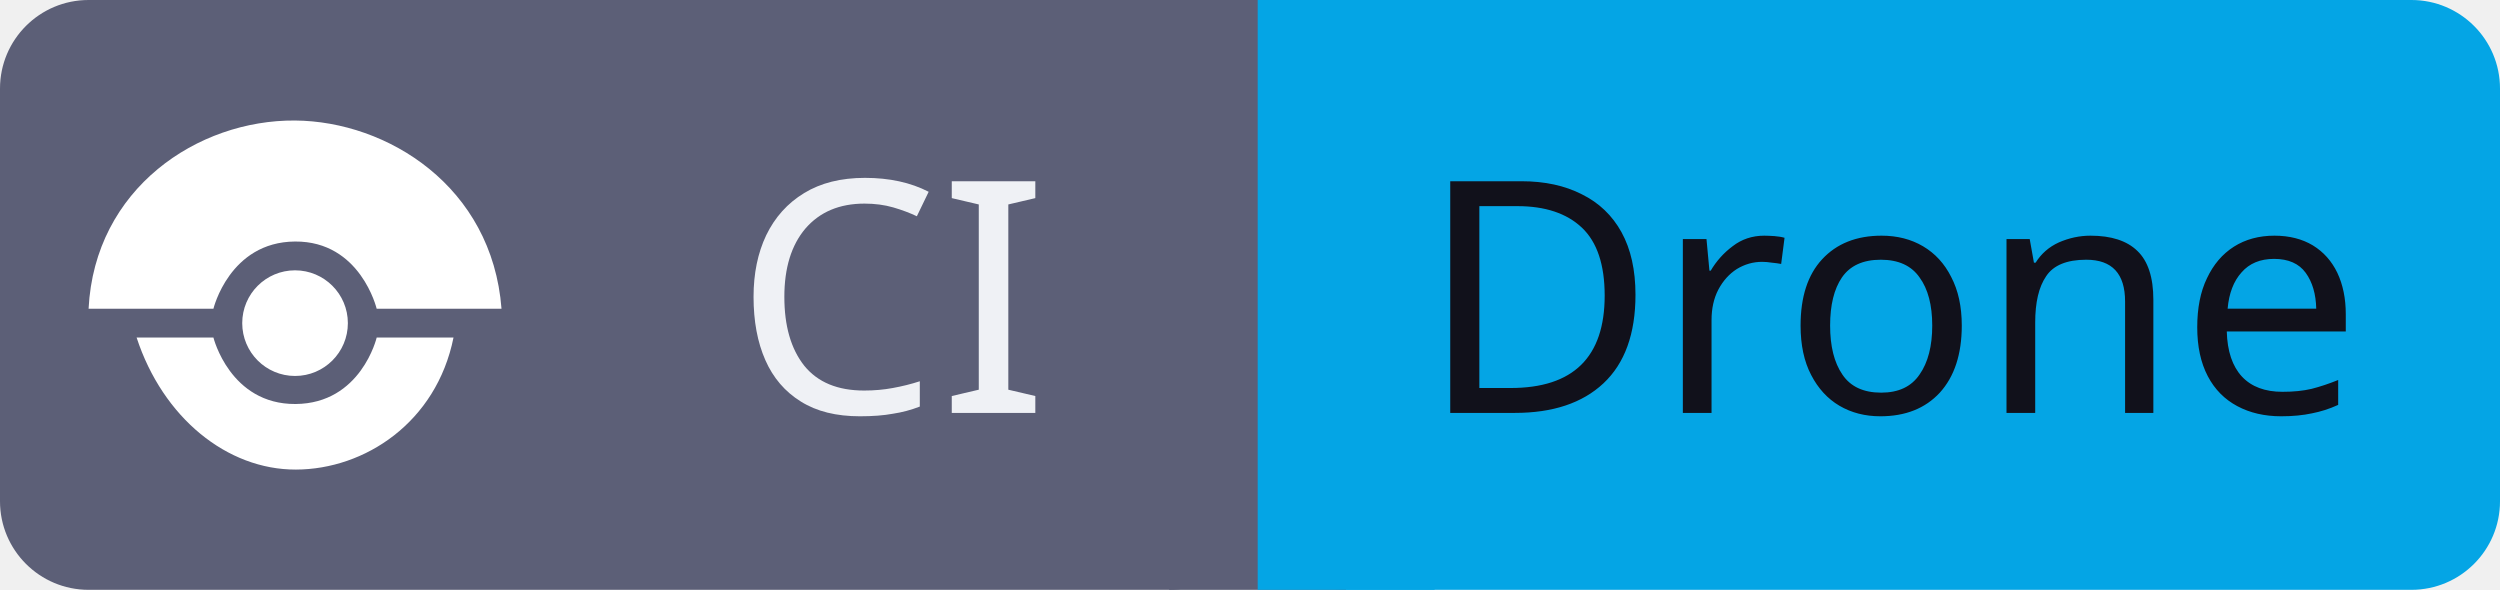
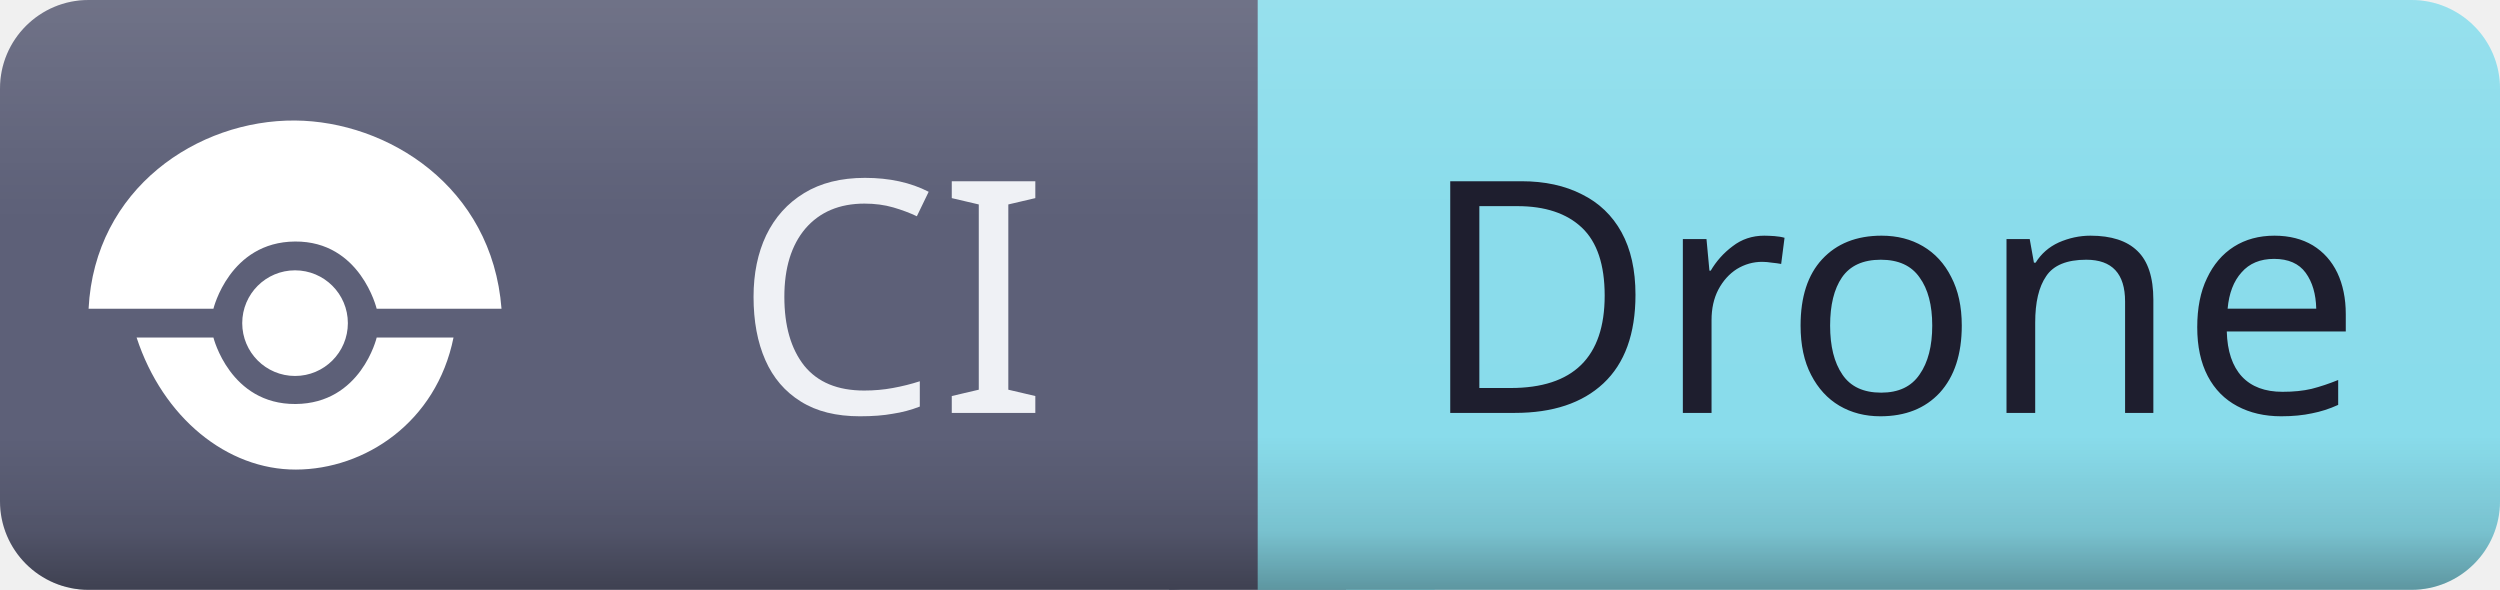
<svg xmlns="http://www.w3.org/2000/svg" id="ci-drone" width="92.57" height="21.84" viewBox="0 0 92.57 21.84">
+   <defs>
+     <clipPath id="ggg-ci-drone-clip">
+       <rect x="0" y="0" width="92.57" height="21.84" rx="3.28" ry="3.28" />
+     </clipPath>
+     <linearGradient id="ggg-ci-drone-shade" x1="0%" y1="0%" x2="0%" y2="100%">
+       <stop offset="0%" stop-color="#000000" stop-opacity="0" />
+       <stop offset="74%" stop-color="#000000" stop-opacity="0" />
+       <stop offset="90%" stop-color="#000000" stop-opacity="0.12" />
+       <stop offset="100%" stop-color="#000000" stop-opacity="0.32" />
+     </linearGradient>
+     <linearGradient id="ggg-ci-drone-highlight" x1="0%" y1="0%" x2="0%" y2="100%">
+       <stop offset="0%" stop-color="#ffffff" stop-opacity="0.12" />
+       <stop offset="35%" stop-color="#ffffff" stop-opacity="0.01" />
+       <stop offset="100%" stop-color="#ffffff" stop-opacity="0" />
+     </linearGradient>
+   </defs>
  <g shape-rendering="geometricPrecision">
    <rect x="0" width="46.57" height="21.84" fill="#5c5f77" rx="3.28" ry="3.28" />
-     <rect x="46.57" width="46" height="21.84" fill="#04a5e5" rx="3.28" ry="3.28" />
+     <rect x="46.57" width="46" height="21.84" fill="#89dceb" rx="3.28" ry="3.28" />
    <rect x="43.29" width="6.55" height="21.84" fill="#5c5f77" rx="0" ry="0" />
-     <rect x="46.57" width="6.55" height="21.84" fill="#04a5e5" rx="0" ry="0" />
+     <rect x="46.57" width="6.55" height="21.84" fill="#89dceb" rx="0" ry="0" />
+   </g>
+   <g clip-path="url(#ggg-ci-drone-clip)">
+     <rect x="0" y="0" width="92.57" height="21.84" rx="3.28" ry="3.28" fill="url(#ggg-ci-drone-shade)" />
+     <rect x="0" y="0" width="92.57" height="21.84" rx="3.28" ry="3.28" fill="url(#ggg-ci-drone-highlight)" />
  </g>
  <g text-anchor="middle" shape-rendering="geometricPrecision">
    <text fill="#eff1f5" font-size="12.01" font-family="sans-serif" style="font-weight: 500" x="33.0" y="15.29">CI</text>
-     <text fill="#11111b" font-size="12.01" font-family="sans-serif" style="font-weight: 500" x="70.0" y="15.29">Drone</text>
+     <text fill="#1e1e2e" font-size="12.01" font-family="sans-serif" style="font-weight: 500" x="70.0" y="15.29">Drone</text>
  </g>
  <g shape-rendering="geometricPrecision">
    <svg width="15.29" height="15.29" viewBox="0 0 24 24" x="3.28" y="3.28" fill="none">
      <path fill="#ffffff" d="M15.07 13.633a3.07 3.07 0 1 1-6.14 0 3.07 3.07 0 0 1 6.14 0zM12 1.856c5.359.042 11.452 3.82 12 10.94h-7.256S15.809 8.863 12 8.889s-4.744 3.907-4.744 3.907H0C.353 5.802 6.344 1.812 12 1.856zM12.05 22.144c-3.996.011-7.729-3.005-9.259-7.674h4.465s.963 3.889 4.773 3.863 4.716-3.863 4.716-3.863h4.465c-.995 4.94-5.164 7.664-9.159 7.674z" />
    </svg>
  </g>
</svg>
